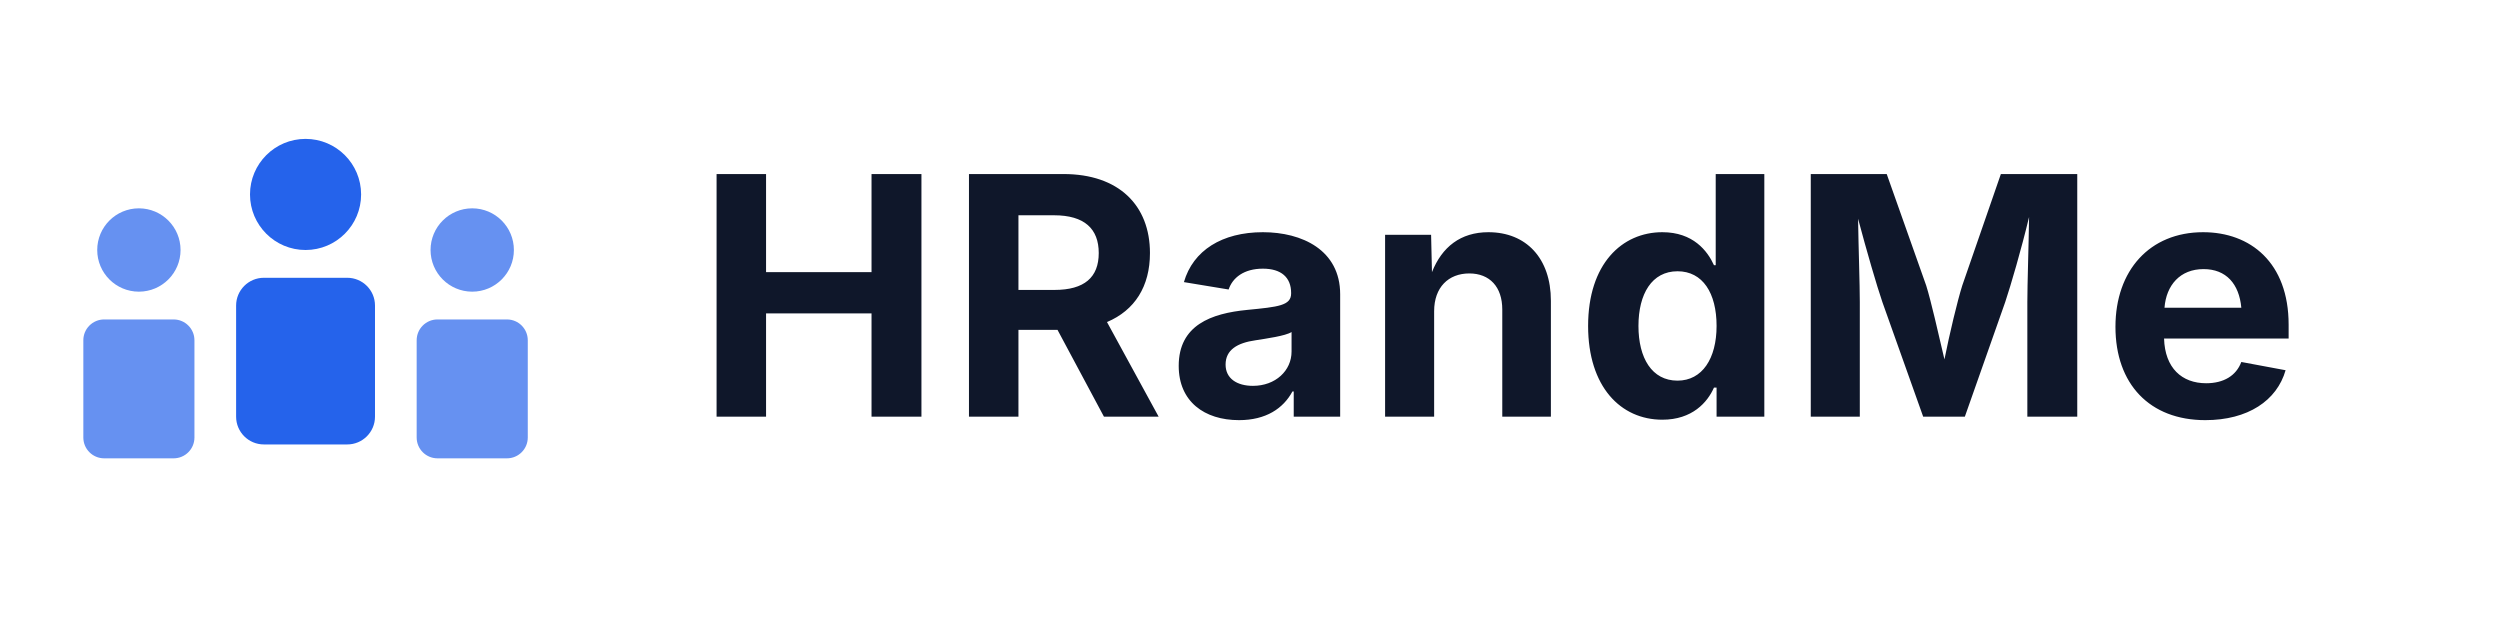
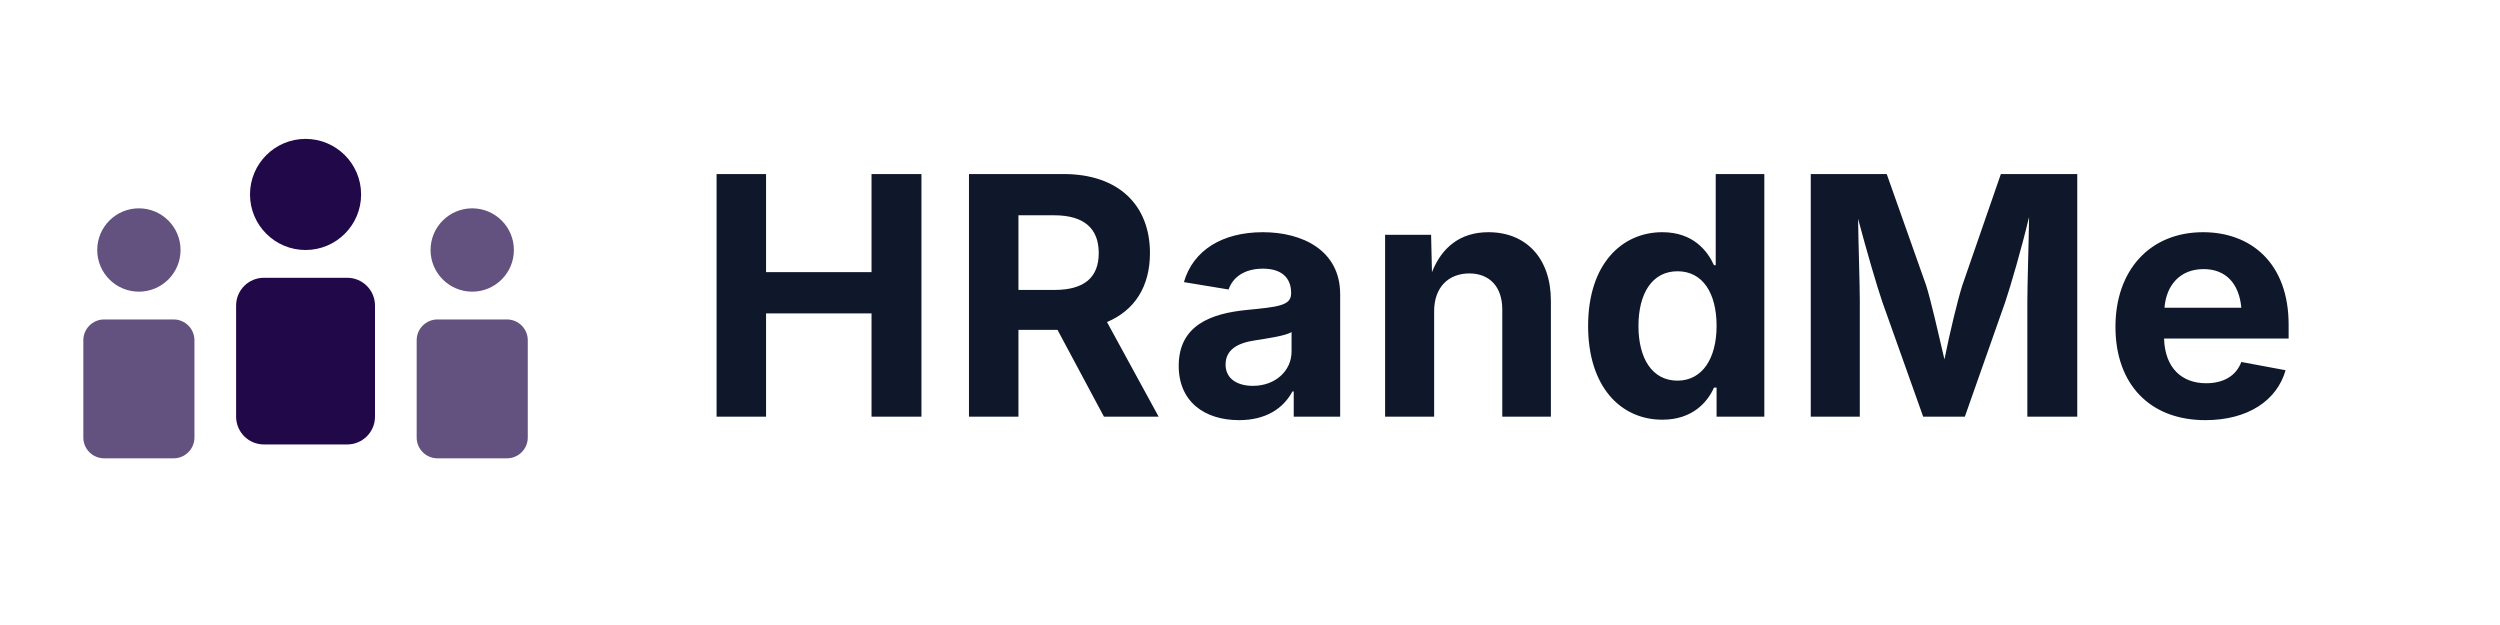
<svg xmlns="http://www.w3.org/2000/svg" viewBox="0 0 90 22.5">
  <g transform="translate(0, 2) scale(0.5)">
    <g transform="translate(22, 10)">
-       <circle cx="0" cy="0" r="4" fill="#2563EB" />
-       <rect x="-5" y="6" width="10" height="12" rx="2" fill="#2563EB" />
+       <circle cx="0" cy="0" r="4" fill="#210949" />
+       <rect x="-5" y="6" width="10" height="12" rx="2" fill="#210949" />
    </g>
    <g transform="translate(10, 14)">
-       <circle cx="0" cy="0" r="3" fill="#2563EB" opacity="0.7" />
-       <rect x="-4" y="5" width="8" height="10" rx="1.5" fill="#2563EB" opacity="0.7" />
+       <circle cx="0" cy="0" r="3" fill="#210949" opacity="0.7" />
+       <rect x="-4" y="5" width="8" height="10" rx="1.5" fill="#210949" opacity="0.7" />
    </g>
    <g transform="translate(34, 14)">
-       <circle cx="0" cy="0" r="3" fill="#2563EB" opacity="0.7" />
-       <rect x="-4" y="5" width="8" height="10" rx="1.5" fill="#2563EB" opacity="0.7" />
+       <circle cx="0" cy="0" r="3" fill="#210949" opacity="0.7" />
+       <rect x="-4" y="5" width="8" height="10" rx="1.5" fill="#210949" opacity="0.7" />
    </g>
  </g>
  <text x="25" y="15" font-family="system-ui, -apple-system, BlinkMacSystemFont, 'Segoe UI', sans-serif" font-size="12" font-weight="700" letter-spacing="0.01em" fill="#0F172A">HRandMe</text>
</svg>
